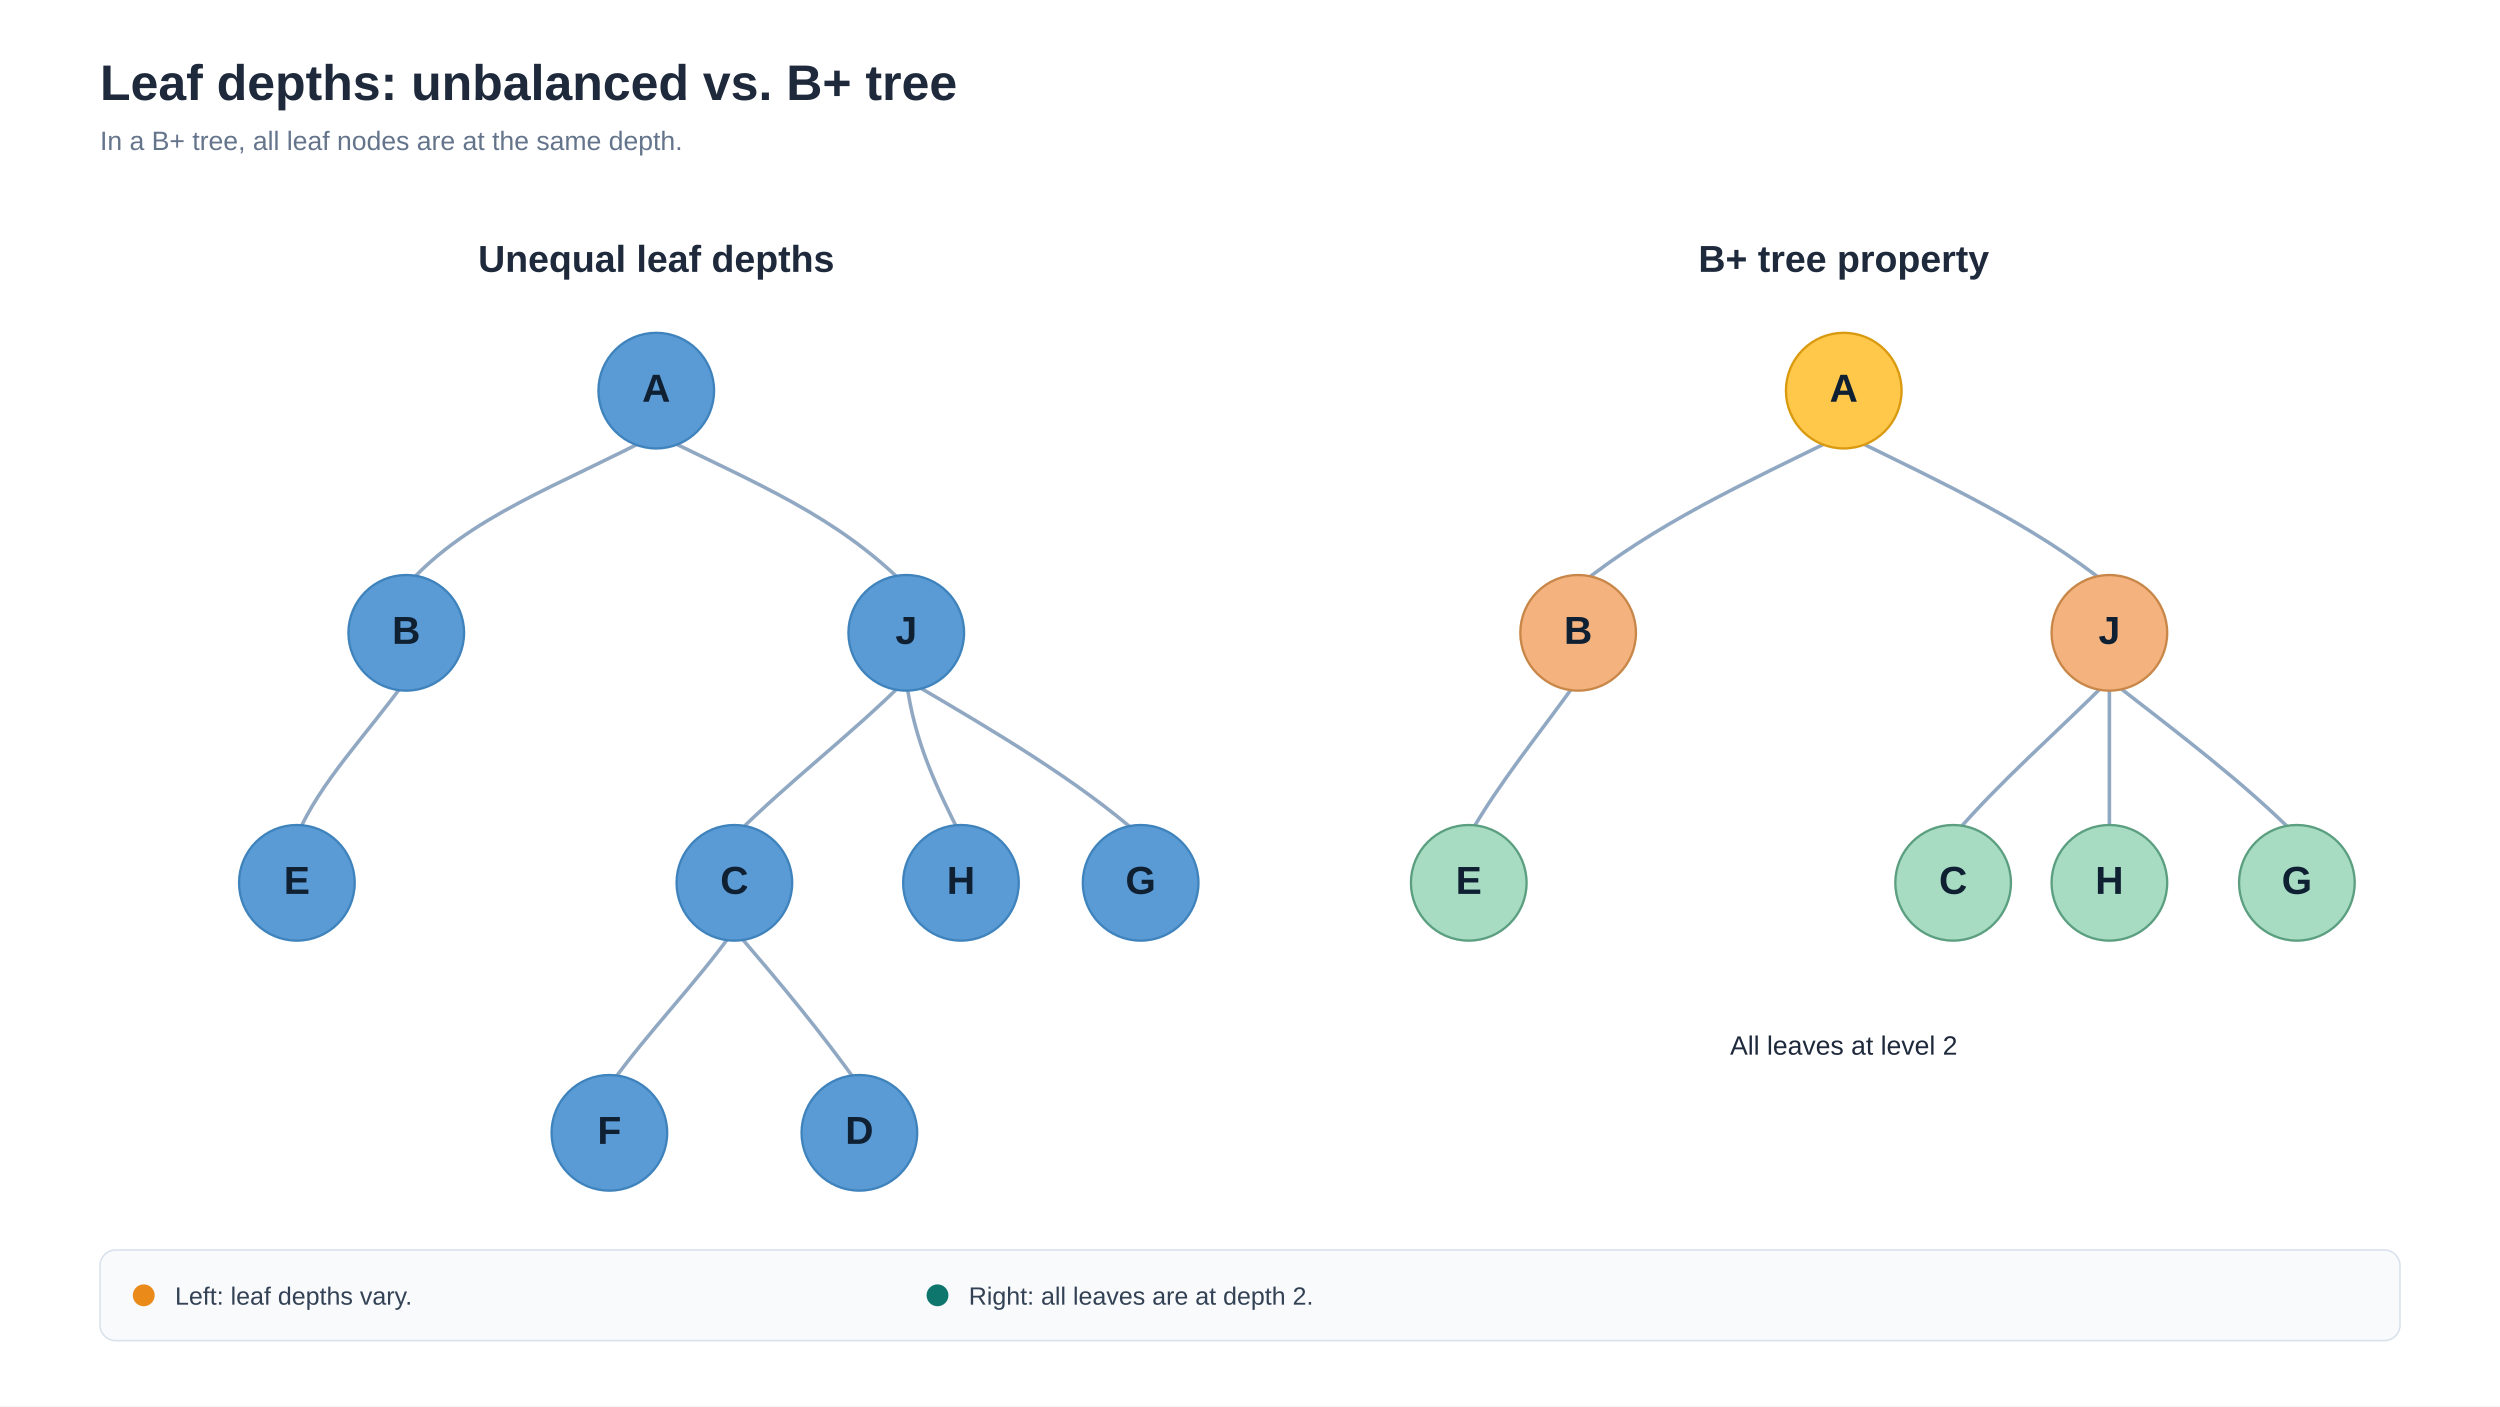
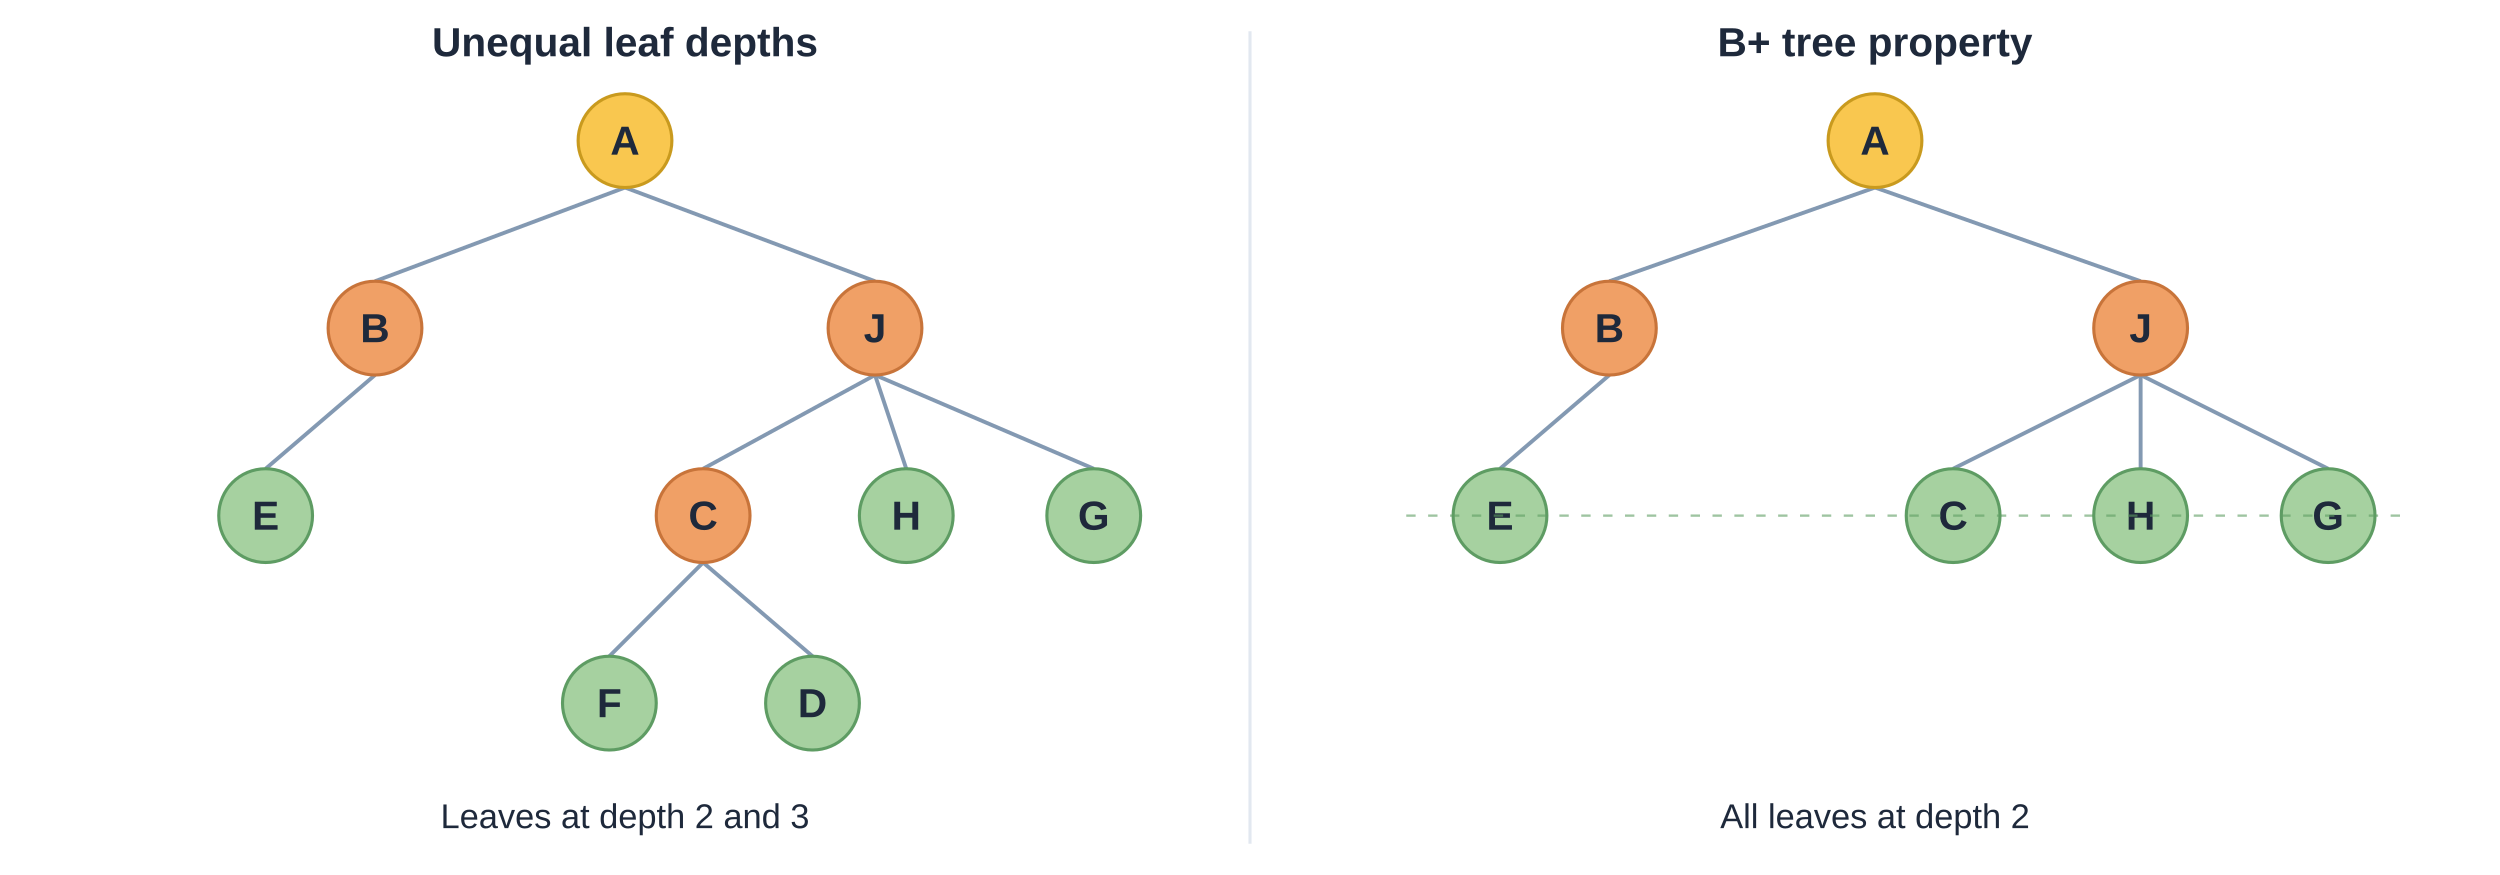
- <svg xmlns="http://www.w3.org/2000/svg" width="1600" height="900" viewBox="0 0 1600 900" role="img" aria-labelledby="title desc">
+ <svg xmlns="http://www.w3.org/2000/svg" width="1600" height="560" viewBox="0 0 1600 560">
  <defs>
-     <style>
-   text{font-family:Arial,Helvetica,sans-serif;fill:#1E293B}
-   .title{font-size:32px;font-weight:700}
-   .subtitle{font-size:17px;fill:#64748B}
-   .label{font-size:19px;font-weight:600}
-   .nodeText{font-size:25px;font-weight:700;text-anchor:middle;dominant-baseline:middle;fill:#102033}
-   .edge{stroke:#91A8C3;stroke-width:2.3;fill:none;stroke-linecap:round}
-   .note{font-size:16px;fill:#334155}
-   .level{font-size:17px;fill:#334155}
-  </style>
+     <style>text{font-family:Arial,Helvetica,sans-serif;fill:#1E293B}</style>
  </defs>
-   <rect width="1600" height="900" fill="#FFFFFF" />
-   <text class="title" x="64" y="64">Leaf depths: unbalanced vs. B+ tree</text>
-   <text class="subtitle" x="64" y="96">In a B+ tree, all leaf nodes are at the same depth.</text>
-   <text x="420" y="174" text-anchor="middle" font-size="24" font-weight="700">Unequal leaf depths</text>
-   <text x="1180" y="174" text-anchor="middle" font-size="24" font-weight="700">B+ tree property</text>
-   <g class="edge">
-     <path d="M420 278 C360 310 300 330 260 375" />
-     <path d="M420 278 C485 310 535 330 580 375" />
-     <path d="M260 435 C235 470 205 500 190 535" />
-     <path d="M580 435 C545 470 505 500 470 535" />
-     <path d="M580 435 C585 475 600 505 615 535" />
-     <path d="M580 435 C640 470 690 500 730 535" />
-     <path d="M470 595 C445 630 415 660 390 695" />
-     <path d="M470 595 C500 630 525 660 550 695" />
-   </g>
-   <g>
-     <circle cx="420" cy="250" r="37" fill="#5B9BD5" stroke="#3F83BD" stroke-width="1.5" />
-     <text class="nodeText" x="420" y="250">A</text>
-     <circle cx="260" cy="405" r="37" fill="#5B9BD5" stroke="#3F83BD" stroke-width="1.5" />
-     <text class="nodeText" x="260" y="405">B</text>
-     <circle cx="580" cy="405" r="37" fill="#5B9BD5" stroke="#3F83BD" stroke-width="1.5" />
-     <text class="nodeText" x="580" y="405">J</text>
-     <circle cx="190" cy="565" r="37" fill="#5B9BD5" stroke="#3F83BD" stroke-width="1.5" />
-     <text class="nodeText" x="190" y="565">E</text>
-     <circle cx="470" cy="565" r="37" fill="#5B9BD5" stroke="#3F83BD" stroke-width="1.5" />
-     <text class="nodeText" x="470" y="565">C</text>
-     <circle cx="615" cy="565" r="37" fill="#5B9BD5" stroke="#3F83BD" stroke-width="1.5" />
-     <text class="nodeText" x="615" y="565">H</text>
-     <circle cx="730" cy="565" r="37" fill="#5B9BD5" stroke="#3F83BD" stroke-width="1.5" />
-     <text class="nodeText" x="730" y="565">G</text>
-     <circle cx="390" cy="725" r="37" fill="#5B9BD5" stroke="#3F83BD" stroke-width="1.5" />
-     <text class="nodeText" x="390" y="725">F</text>
-     <circle cx="550" cy="725" r="37" fill="#5B9BD5" stroke="#3F83BD" stroke-width="1.5" />
-     <text class="nodeText" x="550" y="725">D</text>
-   </g>
-   <g class="edge">
-     <path d="M1180 278 C1115 310 1060 335 1010 375" />
-     <path d="M1180 278 C1245 310 1300 335 1350 375" />
-     <path d="M1010 435 C985 470 960 500 940 535" />
-     <path d="M1350 435 C1315 470 1280 500 1250 535" />
-     <path d="M1350 435 C1350 475 1350 505 1350 535" />
-     <path d="M1350 435 C1395 470 1435 500 1470 535" />
-   </g>
-   <g>
-     <circle cx="1180" cy="250" r="37" fill="#FFC84A" stroke="#D99A10" stroke-width="1.5" />
-     <text class="nodeText" x="1180" y="250">A</text>
-     <circle cx="1010" cy="405" r="37" fill="#F3B27E" stroke="#C88749" stroke-width="1.5" />
-     <text class="nodeText" x="1010" y="405">B</text>
-     <circle cx="1350" cy="405" r="37" fill="#F3B27E" stroke="#C88749" stroke-width="1.5" />
-     <text class="nodeText" x="1350" y="405">J</text>
-     <circle cx="940" cy="565" r="37" fill="#A7DCC3" stroke="#5B9F80" stroke-width="1.5" />
-     <text class="nodeText" x="940" y="565">E</text>
-     <circle cx="1250" cy="565" r="37" fill="#A7DCC3" stroke="#5B9F80" stroke-width="1.5" />
-     <text class="nodeText" x="1250" y="565">C</text>
-     <circle cx="1350" cy="565" r="37" fill="#A7DCC3" stroke="#5B9F80" stroke-width="1.5" />
-     <text class="nodeText" x="1350" y="565">H</text>
-     <circle cx="1470" cy="565" r="37" fill="#A7DCC3" stroke="#5B9F80" stroke-width="1.5" />
-     <text class="nodeText" x="1470" y="565">G</text>
-   </g>
-   <text x="1180" y="675" text-anchor="middle" font-size="17" fill="#3E7060">All leaves at level 2</text>
-   <rect x="64" y="800" width="1472" height="58" rx="10" fill="#F8FAFC" stroke="#D8E1EC" />
-   <circle cx="92" cy="829" r="7" fill="#EA8A19" />
-   <text class="note" x="112" y="835">Left: leaf depths vary.</text>
-   <circle cx="600" cy="829" r="7" fill="#0F766E" />
-   <text class="note" x="620" y="835">Right: all leaves are at depth 2.</text>
+   <rect width="1600" height="560" fill="#fff" />
+   <text x="400" y="36" text-anchor="middle" font-size="26" font-weight="700">Unequal leaf depths</text>
+   <text x="1200" y="36" text-anchor="middle" font-size="26" font-weight="700">B+ tree property</text>
+   <line x1="800" y1="20" x2="800" y2="540" stroke="#E2E8F0" stroke-width="2" />
+   <line x1="400" y1="120" x2="240" y2="180" stroke="#8399B2" stroke-width="2.5" />
+   <line x1="400" y1="120" x2="560" y2="180" stroke="#8399B2" stroke-width="2.5" />
+   <line x1="240" y1="240" x2="170" y2="300" stroke="#8399B2" stroke-width="2.5" />
+   <line x1="560" y1="240" x2="450" y2="300" stroke="#8399B2" stroke-width="2.5" />
+   <line x1="560" y1="240" x2="580" y2="300" stroke="#8399B2" stroke-width="2.5" />
+   <line x1="560" y1="240" x2="700" y2="300" stroke="#8399B2" stroke-width="2.5" />
+   <line x1="450" y1="360" x2="390" y2="420" stroke="#8399B2" stroke-width="2.5" />
+   <line x1="450" y1="360" x2="520" y2="420" stroke="#8399B2" stroke-width="2.5" />
+   <circle cx="400" cy="90" r="30" fill="#F9C74F" stroke="#C99A1E" stroke-width="2" />
+   <text x="400" y="99" text-anchor="middle" font-size="26" font-weight="700">A</text>
+   <circle cx="240" cy="210" r="30" fill="#F0A066" stroke="#C8743A" stroke-width="2" />
+   <text x="240" y="219" text-anchor="middle" font-size="26" font-weight="700">B</text>
+   <circle cx="560" cy="210" r="30" fill="#F0A066" stroke="#C8743A" stroke-width="2" />
+   <text x="560" y="219" text-anchor="middle" font-size="26" font-weight="700">J</text>
+   <circle cx="170" cy="330" r="30" fill="#A6D1A0" stroke="#5E9C63" stroke-width="2" />
+   <text x="170" y="339" text-anchor="middle" font-size="26" font-weight="700">E</text>
+   <circle cx="450" cy="330" r="30" fill="#F0A066" stroke="#C8743A" stroke-width="2" />
+   <text x="450" y="339" text-anchor="middle" font-size="26" font-weight="700">C</text>
+   <circle cx="580" cy="330" r="30" fill="#A6D1A0" stroke="#5E9C63" stroke-width="2" />
+   <text x="580" y="339" text-anchor="middle" font-size="26" font-weight="700">H</text>
+   <circle cx="700" cy="330" r="30" fill="#A6D1A0" stroke="#5E9C63" stroke-width="2" />
+   <text x="700" y="339" text-anchor="middle" font-size="26" font-weight="700">G</text>
+   <circle cx="390" cy="450" r="30" fill="#A6D1A0" stroke="#5E9C63" stroke-width="2" />
+   <text x="390" y="459" text-anchor="middle" font-size="26" font-weight="700">F</text>
+   <circle cx="520" cy="450" r="30" fill="#A6D1A0" stroke="#5E9C63" stroke-width="2" />
+   <text x="520" y="459" text-anchor="middle" font-size="26" font-weight="700">D</text>
+   <line x1="1200" y1="120" x2="1030" y2="180" stroke="#8399B2" stroke-width="2.5" />
+   <line x1="1200" y1="120" x2="1370" y2="180" stroke="#8399B2" stroke-width="2.5" />
+   <line x1="1030" y1="240" x2="960" y2="300" stroke="#8399B2" stroke-width="2.5" />
+   <line x1="1370" y1="240" x2="1250" y2="300" stroke="#8399B2" stroke-width="2.5" />
+   <line x1="1370" y1="240" x2="1370" y2="300" stroke="#8399B2" stroke-width="2.5" />
+   <line x1="1370" y1="240" x2="1490" y2="300" stroke="#8399B2" stroke-width="2.5" />
+   <circle cx="1200" cy="90" r="30" fill="#F9C74F" stroke="#C99A1E" stroke-width="2" />
+   <text x="1200" y="99" text-anchor="middle" font-size="26" font-weight="700">A</text>
+   <circle cx="1030" cy="210" r="30" fill="#F0A066" stroke="#C8743A" stroke-width="2" />
+   <text x="1030" y="219" text-anchor="middle" font-size="26" font-weight="700">B</text>
+   <circle cx="1370" cy="210" r="30" fill="#F0A066" stroke="#C8743A" stroke-width="2" />
+   <text x="1370" y="219" text-anchor="middle" font-size="26" font-weight="700">J</text>
+   <circle cx="960" cy="330" r="30" fill="#A6D1A0" stroke="#5E9C63" stroke-width="2" />
+   <text x="960" y="339" text-anchor="middle" font-size="26" font-weight="700">E</text>
+   <circle cx="1250" cy="330" r="30" fill="#A6D1A0" stroke="#5E9C63" stroke-width="2" />
+   <text x="1250" y="339" text-anchor="middle" font-size="26" font-weight="700">C</text>
+   <circle cx="1370" cy="330" r="30" fill="#A6D1A0" stroke="#5E9C63" stroke-width="2" />
+   <text x="1370" y="339" text-anchor="middle" font-size="26" font-weight="700">H</text>
+   <circle cx="1490" cy="330" r="30" fill="#A6D1A0" stroke="#5E9C63" stroke-width="2" />
+   <text x="1490" y="339" text-anchor="middle" font-size="26" font-weight="700">G</text>
+   <text x="400" y="530" text-anchor="middle" font-size="22" fill="#475569">Leaves at depth 2 and 3</text>
+   <line x1="900" y1="330" x2="1540" y2="330" stroke="#5E9C63" stroke-width="1.5" stroke-dasharray="6 8" opacity="0.6" />
+   <text x="1200" y="530" text-anchor="middle" font-size="22" fill="#475569">All leaves at depth 2</text>
</svg>
